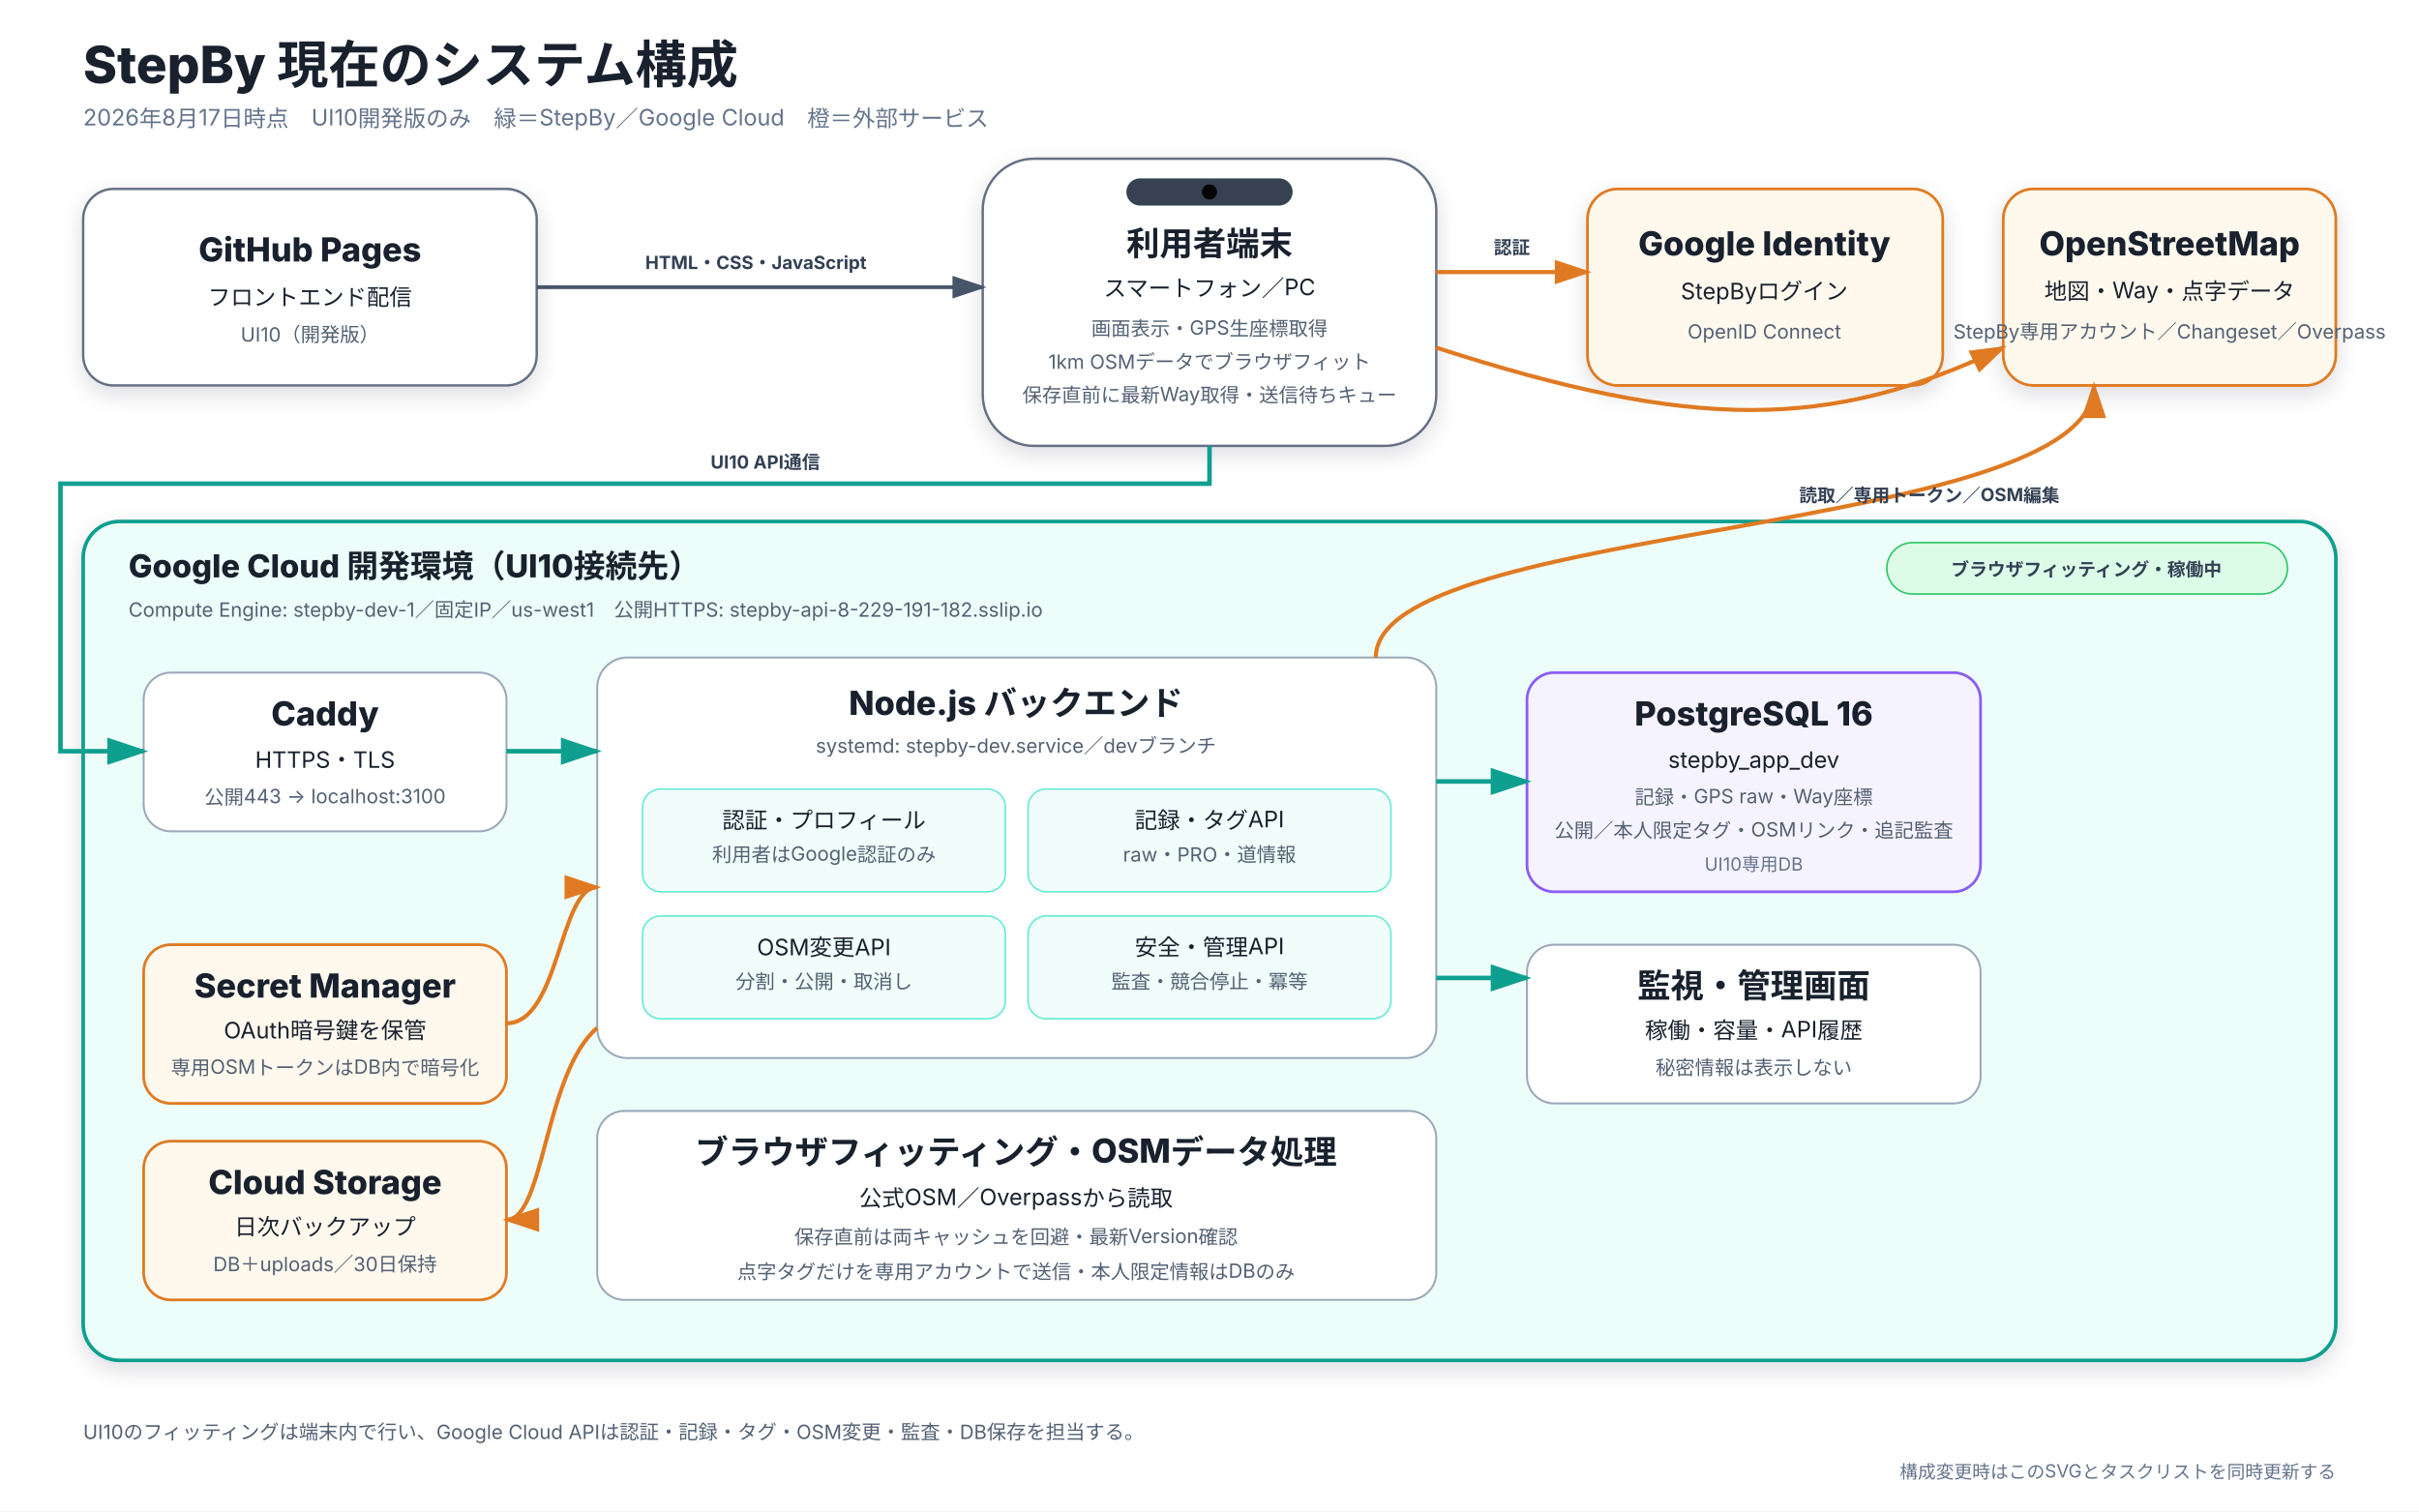
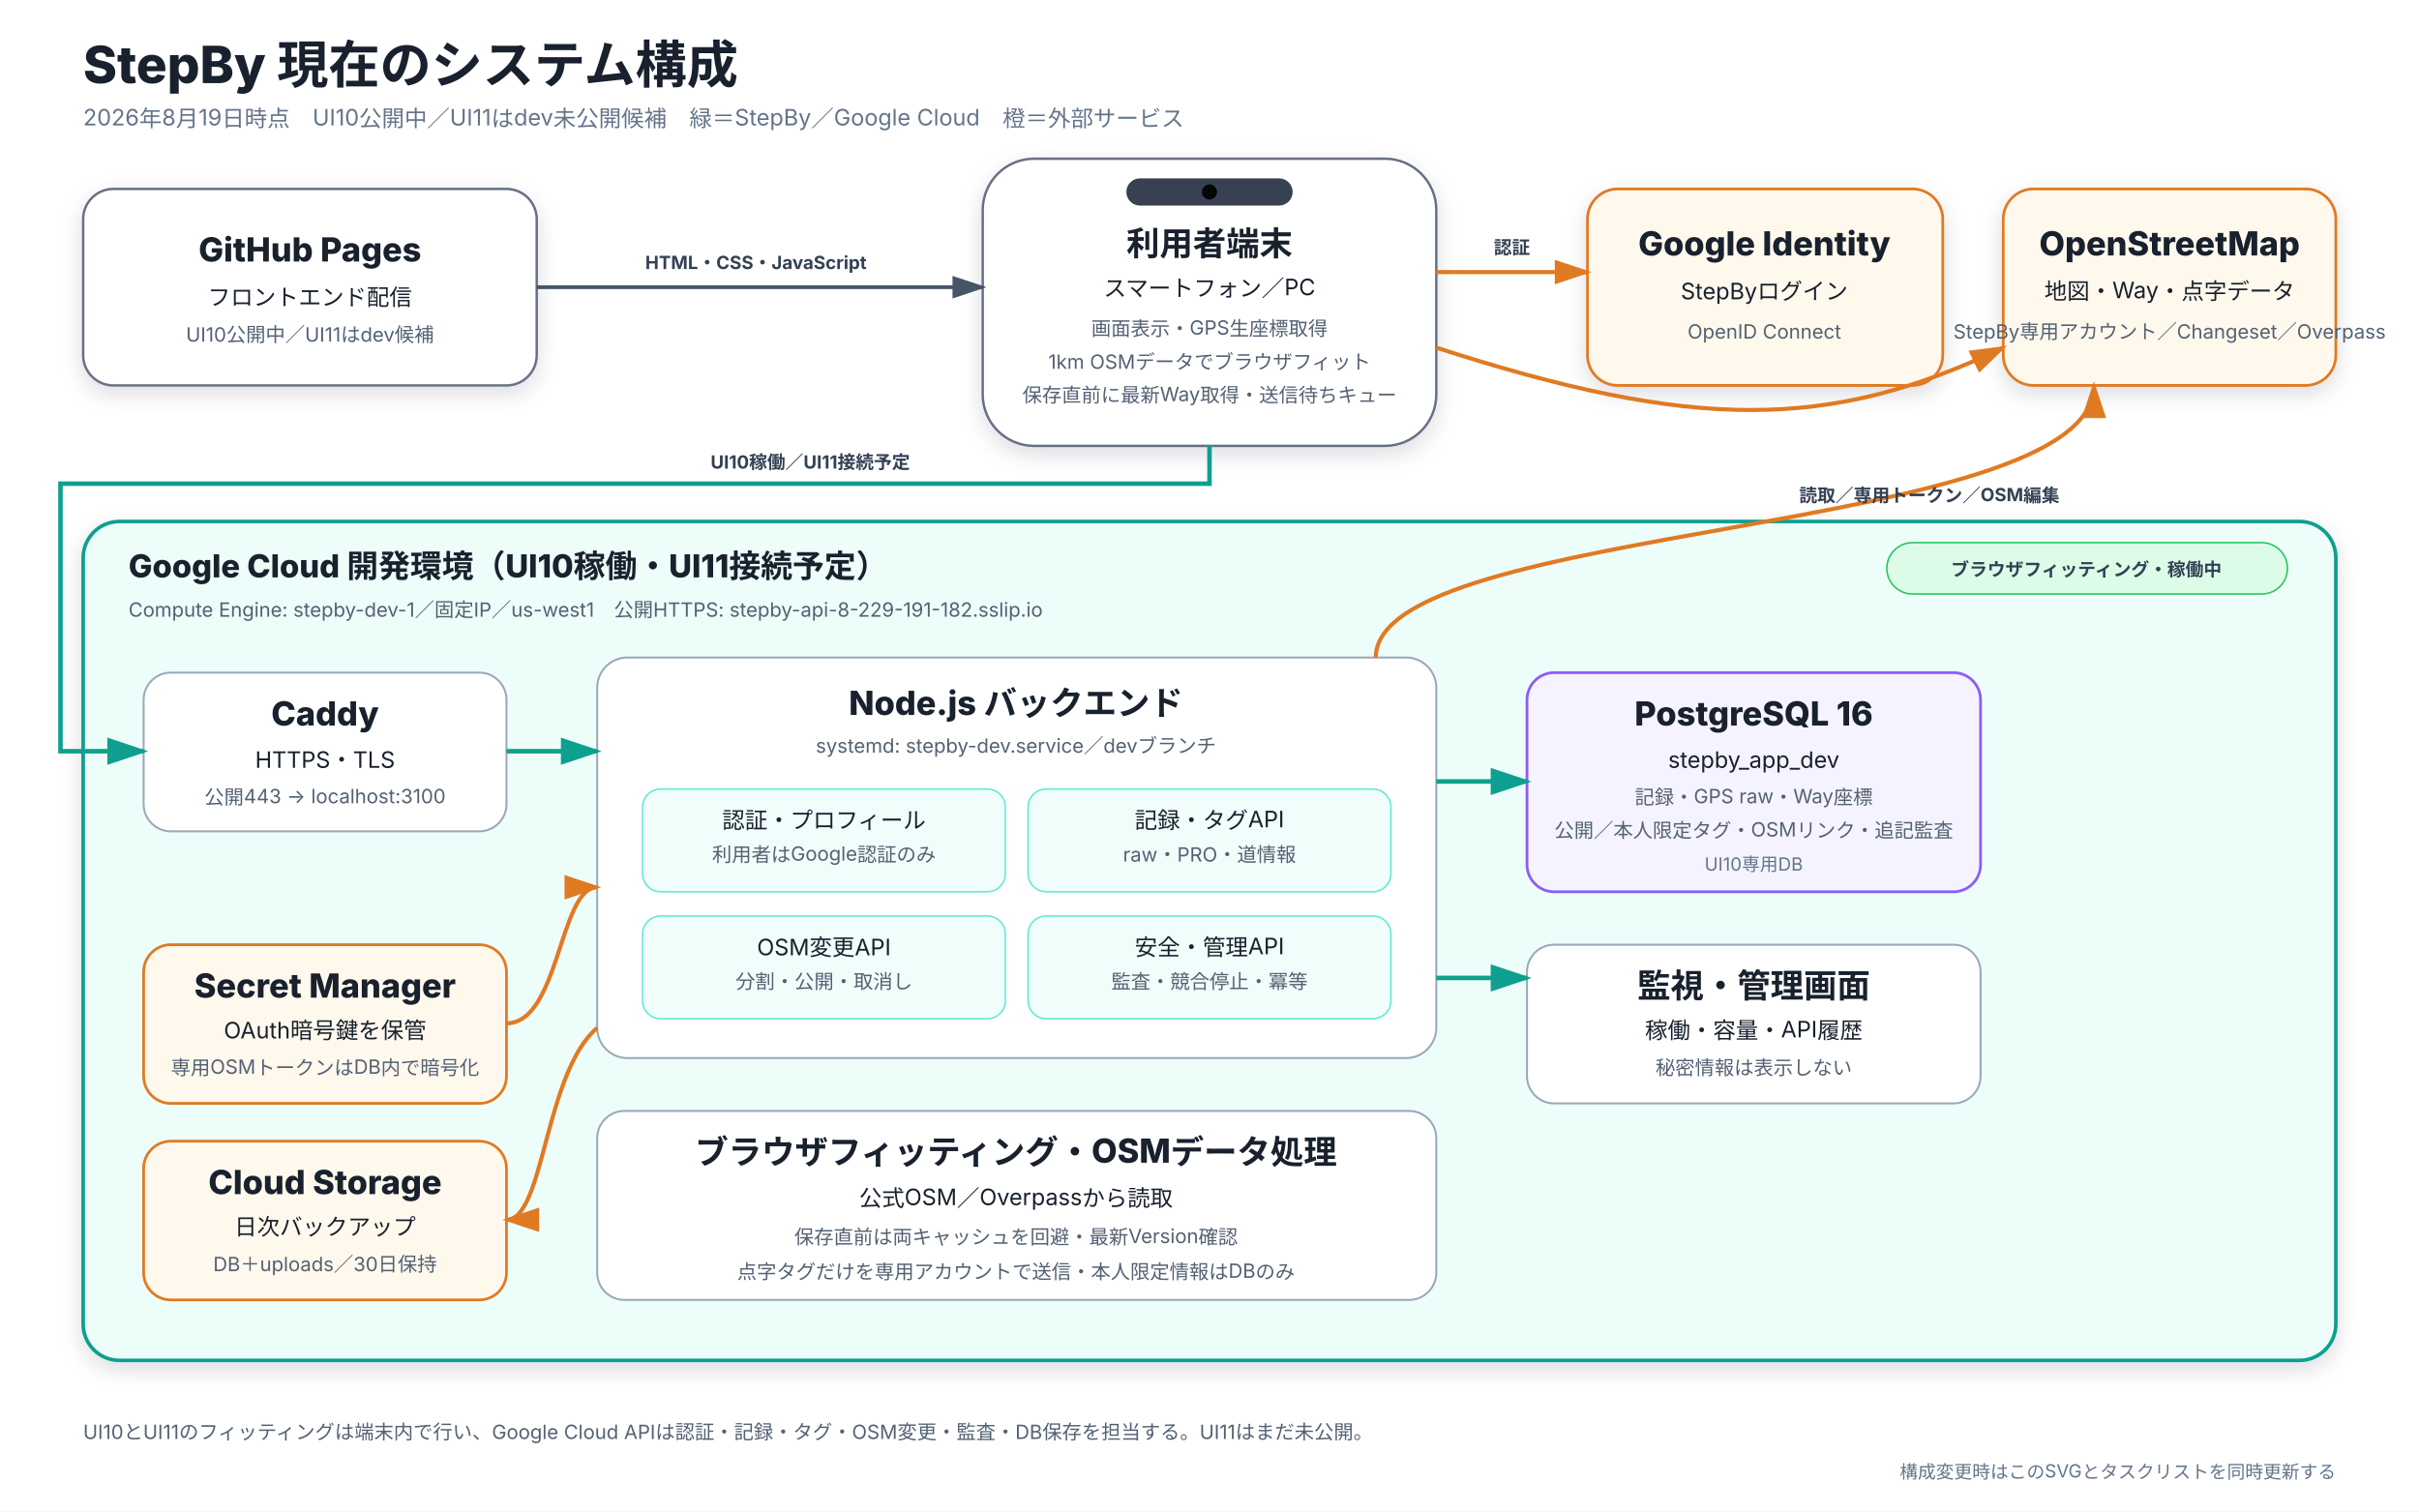
<svg xmlns="http://www.w3.org/2000/svg" width="1600" height="1000" viewBox="0 0 1600 1000" role="img" aria-labelledby="title desc">
  <defs>
    <filter id="shadow" x="-20%" y="-20%" width="140%" height="150%">
      <feDropShadow dx="0" dy="5" stdDeviation="7" flood-color="#0f172a" flood-opacity=".14" />
    </filter>
    <marker id="arrow" markerWidth="10" markerHeight="10" refX="8" refY="3" orient="auto">
      <path d="M0 0v6l9-3z" fill="#475569" />
    </marker>
    <marker id="arrowGreen" markerWidth="10" markerHeight="10" refX="8" refY="3" orient="auto">
      <path d="M0 0v6l9-3z" fill="#0f9f8f" />
    </marker>
    <marker id="arrowOrange" markerWidth="10" markerHeight="10" refX="8" refY="3" orient="auto">
      <path d="M0 0v6l9-3z" fill="#e07a22" />
    </marker>
    <style>
      text{font-family:-apple-system,BlinkMacSystemFont,"Segoe UI","Noto Sans JP",sans-serif;fill:#18212d}
      .title{font-size:34px;font-weight:800}.subtitle{font-size:15px;fill:#64748b}.section{font-size:21px;font-weight:800}.boxTitle{font-size:22px;font-weight:800}.body{font-size:15px}.small{font-size:13px;fill:#536173}.tiny{font-size:12px;fill:#64748b}.label{font-size:12px;font-weight:700;fill:#334155}
      .card{fill:#fff;stroke:#667085;stroke-width:1.6}.cloud{fill:#edfdf9;stroke:#0f9f8f;stroke-width:2.4}.external{fill:#fff8ed;stroke:#e07a22;stroke-width:1.8}.db{fill:#f5f3ff;stroke:#8b5cf6;stroke-width:1.8}.inner{fill:#fff;stroke:#9aa8b8;stroke-width:1.3}.line{fill:none;stroke:#475569;stroke-width:2.5;marker-end:url(#arrow)}.lineGreen{fill:none;stroke:#0f9f8f;stroke-width:3;marker-end:url(#arrowGreen)}.lineOrange{fill:none;stroke:#e07a22;stroke-width:2.7;marker-end:url(#arrowOrange)}.pill{fill:#dcfce7;stroke:#22c55e}
    </style>
  </defs>
  <rect width="1600" height="1000" fill="#fff" />
  <text x="55" y="55" class="title">StepBy 現在のシステム構成</text>
-   <text x="55" y="83" class="subtitle">2026年8月17日時点　UI10開発版のみ　緑＝StepBy／Google Cloud　橙＝外部サービス</text>
+   <text x="55" y="83" class="subtitle">2026年8月19日時点　UI10公開中／UI11はdev未公開候補　緑＝StepBy／Google Cloud　橙＝外部サービス</text>
  <rect x="55" y="125" width="300" height="130" rx="20" class="card" filter="url(#shadow)" />
  <text x="205" y="173" text-anchor="middle" class="boxTitle">GitHub Pages</text>
  <text x="205" y="202" text-anchor="middle" class="body">フロントエンド配信</text>
-   <text x="205" y="226" text-anchor="middle" class="small">UI10（開発版）</text>
+   <text x="205" y="226" text-anchor="middle" class="small">UI10公開中／UI11はdev候補</text>
  <rect x="650" y="105" width="300" height="190" rx="34" class="card" filter="url(#shadow)" />
  <rect x="745" y="118" width="110" height="18" rx="9" fill="#374151" />
  <circle cx="800" cy="127" r="5" fill="#050505" />
  <text x="800" y="169" text-anchor="middle" class="boxTitle">利用者端末</text>
  <text x="800" y="196" text-anchor="middle" class="body">スマートフォン／PC</text>
  <text x="800" y="222" text-anchor="middle" class="small">画面表示・GPS生座標取得</text>
  <text x="800" y="244" text-anchor="middle" class="small">1km OSMデータでブラウザフィット</text>
  <text x="800" y="266" text-anchor="middle" class="small">保存直前に最新Way取得・送信待ちキュー</text>
  <rect x="1050" y="125" width="235" height="130" rx="20" class="external" filter="url(#shadow)" />
  <text x="1167" y="169" text-anchor="middle" class="boxTitle">Google Identity</text>
  <text x="1167" y="198" text-anchor="middle" class="body">StepByログイン</text>
  <text x="1167" y="224" text-anchor="middle" class="small">OpenID Connect</text>
  <rect x="1325" y="125" width="220" height="130" rx="20" class="external" filter="url(#shadow)" />
  <text x="1435" y="169" text-anchor="middle" class="boxTitle">OpenStreetMap</text>
  <text x="1435" y="198" text-anchor="middle" class="body">地図・Way・点字データ</text>
  <text x="1435" y="224" text-anchor="middle" class="small">StepBy専用アカウント／Changeset／Overpass</text>
  <path d="M355 190H650" class="line" />
  <path d="M950 180h100" class="lineOrange" />
  <path d="M950 230c170 55 260 55 375 0" class="lineOrange" />
  <text x="500" y="178" text-anchor="middle" class="label">HTML・CSS・JavaScript</text>
  <text x="1000" y="168" text-anchor="middle" class="label">認証</text>
  <rect x="55" y="345" width="1490" height="555" rx="24" class="cloud" filter="url(#shadow)" />
-   <text x="85" y="382" class="section">Google Cloud 開発環境（UI10接続先）</text>
+   <text x="85" y="382" class="section">Google Cloud 開発環境（UI10稼働・UI11接続予定）</text>
  <rect x="1248" y="359" width="265" height="34" rx="17" class="pill" />
  <text x="1380" y="381" text-anchor="middle" class="label">ブラウザフィッティング・稼働中</text>
  <text x="85" y="408" class="small">Compute Engine: stepby-dev-1／固定IP／us-west1　公開HTTPS: stepby-api-8-229-191-182.sslip.io</text>
  <rect x="95" y="445" width="240" height="105" rx="18" class="inner" />
  <text x="215" y="480" text-anchor="middle" class="boxTitle">Caddy</text>
  <text x="215" y="508" text-anchor="middle" class="body">HTTPS・TLS</text>
  <text x="215" y="532" text-anchor="middle" class="small">公開443 → localhost:3100</text>
  <rect x="395" y="435" width="555" height="265" rx="20" class="inner" />
  <text x="672" y="473" text-anchor="middle" class="boxTitle">Node.js バックエンド</text>
  <text x="672" y="498" text-anchor="middle" class="small">systemd: stepby-dev.service／devブランチ</text>
  <rect x="425" y="522" width="240" height="68" rx="12" fill="#f0fdfa" stroke="#5eead4" />
  <text x="545" y="548" text-anchor="middle" class="body">認証・プロフィール</text>
  <text x="545" y="570" text-anchor="middle" class="small">利用者はGoogle認証のみ</text>
  <rect x="680" y="522" width="240" height="68" rx="12" fill="#f0fdfa" stroke="#5eead4" />
  <text x="800" y="548" text-anchor="middle" class="body">記録・タグAPI</text>
  <text x="800" y="570" text-anchor="middle" class="small">raw・PRO・道情報</text>
  <rect x="425" y="606" width="240" height="68" rx="12" fill="#f0fdfa" stroke="#5eead4" />
  <text x="545" y="632" text-anchor="middle" class="body">OSM変更API</text>
  <text x="545" y="654" text-anchor="middle" class="small">分割・公開・取消し</text>
  <rect x="680" y="606" width="240" height="68" rx="12" fill="#f0fdfa" stroke="#5eead4" />
  <text x="800" y="632" text-anchor="middle" class="body">安全・管理API</text>
  <text x="800" y="654" text-anchor="middle" class="small">監査・競合停止・冪等</text>
  <rect x="1010" y="445" width="300" height="145" rx="18" class="db" />
  <text x="1160" y="480" text-anchor="middle" class="boxTitle">PostgreSQL 16</text>
  <text x="1160" y="508" text-anchor="middle" class="body">stepby_app_dev</text>
  <text x="1160" y="532" text-anchor="middle" class="small">記録・GPS raw・Way座標</text>
  <text x="1160" y="554" text-anchor="middle" class="small">公開／本人限定タグ・OSMリンク・追記監査</text>
  <text x="1160" y="576" text-anchor="middle" class="tiny">UI10専用DB</text>
  <rect x="95" y="625" width="240" height="105" rx="18" class="external" />
  <text x="215" y="660" text-anchor="middle" class="boxTitle">Secret Manager</text>
  <text x="215" y="687" text-anchor="middle" class="body">OAuth暗号鍵を保管</text>
  <text x="215" y="711" text-anchor="middle" class="small">専用OSMトークンはDB内で暗号化</text>
  <rect x="95" y="755" width="240" height="105" rx="18" class="external" />
  <text x="215" y="790" text-anchor="middle" class="boxTitle">Cloud Storage</text>
  <text x="215" y="817" text-anchor="middle" class="body">日次バックアップ</text>
  <text x="215" y="841" text-anchor="middle" class="small">DB＋uploads／30日保持</text>
  <rect x="395" y="735" width="555" height="125" rx="18" class="inner" />
  <text x="672" y="770" text-anchor="middle" class="boxTitle">ブラウザフィッティング・OSMデータ処理</text>
  <text x="672" y="798" text-anchor="middle" class="body">公式OSM／Overpassから読取</text>
  <text x="672" y="823" text-anchor="middle" class="small">保存直前は両キャッシュを回避・最新Version確認</text>
  <text x="672" y="846" text-anchor="middle" class="small">点字タグだけを専用アカウントで送信・本人限定情報はDBのみ</text>
  <rect x="1010" y="625" width="300" height="105" rx="18" class="inner" />
  <text x="1160" y="660" text-anchor="middle" class="boxTitle">監視・管理画面</text>
  <text x="1160" y="687" text-anchor="middle" class="body">稼働・容量・API履歴</text>
  <text x="1160" y="711" text-anchor="middle" class="small">秘密情報は表示しない</text>
  <path d="M335 497h60" class="lineGreen" />
  <path d="M950 517h60" class="lineGreen" />
  <path d="M335 677c35 0 35-90 60-90" class="lineOrange" />
  <path d="M395 680c-35 30-35 127-60 127" class="lineOrange" />
  <path d="M950 647h60" class="lineGreen" />
  <path d="M800 295v25H40v177h55" class="lineGreen" />
-   <text x="470" y="310" class="label">UI10 API通信</text>
+   <text x="470" y="310" class="label">UI10稼働／UI11接続予定</text>
  <path d="M910 435c0-90 475-80 475-180" class="lineOrange" />
  <text x="1190" y="332" class="label">読取／専用トークン／OSM編集</text>
-   <text x="55" y="952" class="small">UI10のフィッティングは端末内で行い、Google Cloud APIは認証・記録・タグ・OSM変更・監査・DB保存を担当する。</text>
+   <text x="55" y="952" class="small">UI10とUI11のフィッティングは端末内で行い、Google Cloud APIは認証・記録・タグ・OSM変更・監査・DB保存を担当する。UI11はまだ未公開。</text>
  <text x="1545" y="978" text-anchor="end" class="tiny">構成変更時はこのSVGとタスクリストを同時更新する</text>
</svg>
